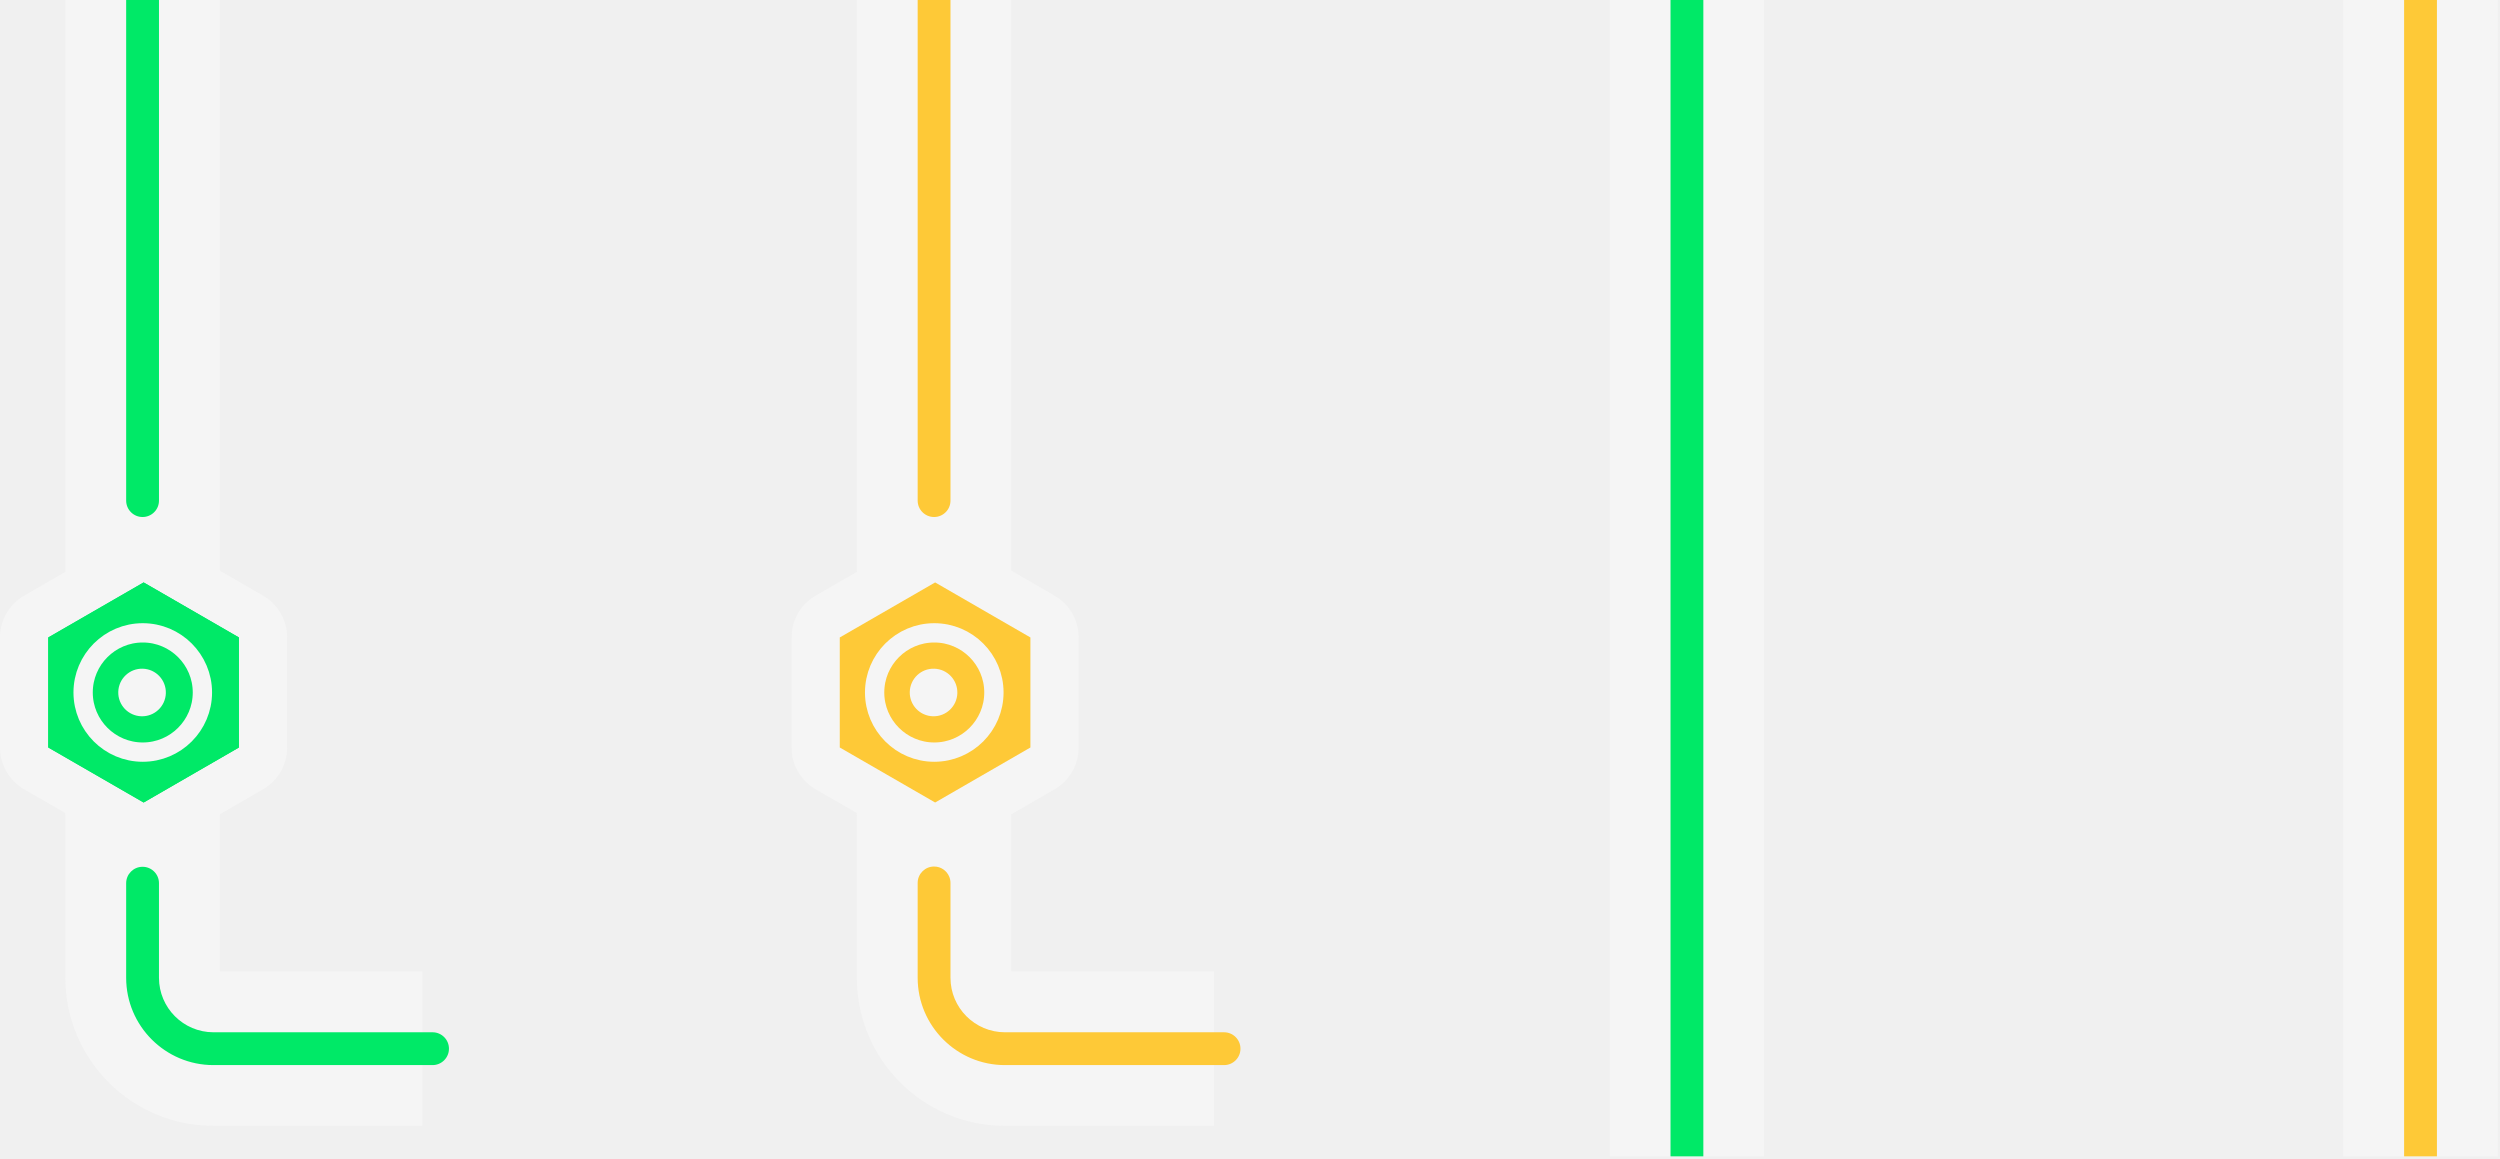
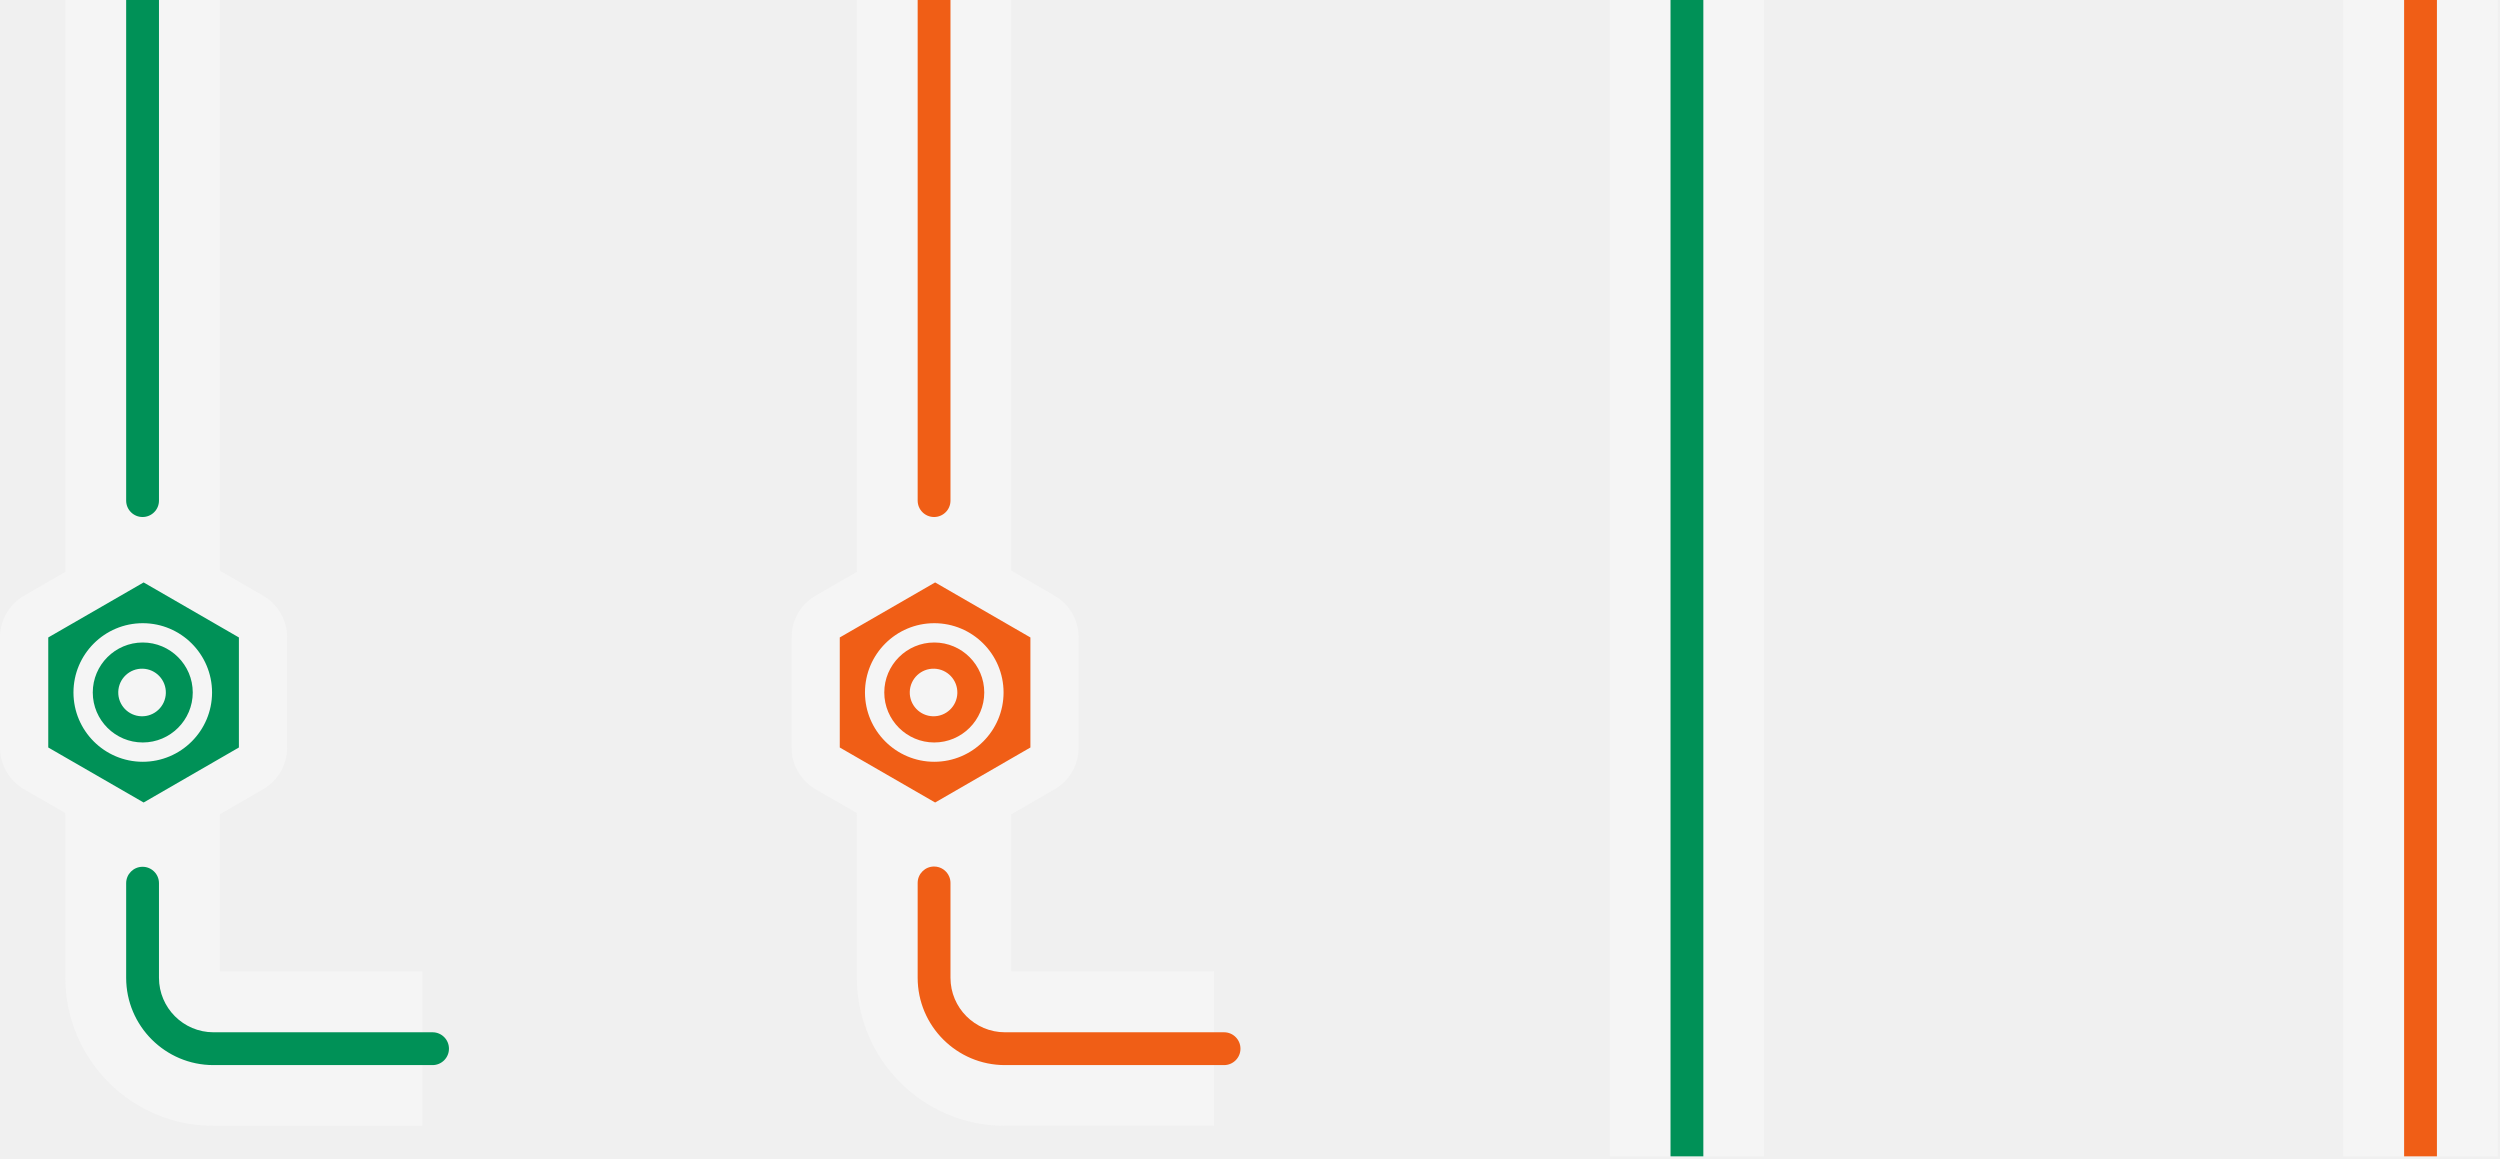
- <svg xmlns="http://www.w3.org/2000/svg" xmlns:xlink="http://www.w3.org/1999/xlink" width="259px" height="120px" viewBox="0 0 259 120" version="1.1">
+ <svg xmlns="http://www.w3.org/2000/svg" width="259" height="120" viewBox="0 0 259 120" fill="none">
+   <g clip-path="url(#clip0_201_47148)">
+     <path fill-rule="evenodd" clip-rule="evenodd" d="M166.766 119.797H182.766V-0.203H166.766V119.797Z" fill="#F5F5F5" />
+     <path fill-rule="evenodd" clip-rule="evenodd" d="M173.066 119.797H176.466V-0.203H173.066V119.797Z" fill="#009157" />
+     <path fill-rule="evenodd" clip-rule="evenodd" d="M242.766 119.797H258.765V-0.203H242.766V119.797Z" fill="#F5F5F5" />
+     <path fill-rule="evenodd" clip-rule="evenodd" d="M249.066 119.797H252.465V-0.203H249.066V119.797Z" fill="#F05E16" />
+     <mask id="mask0_201_47148" style="mask-type:luminance" maskUnits="userSpaceOnUse" x="0" y="-1" width="44" height="118">
+       <path d="M0 -0.204H43.768V116.64H0V-0.204Z" fill="white" />
+     </mask>
+     <g mask="url(#mask0_201_47148)">
+       <path fill-rule="evenodd" clip-rule="evenodd" d="M52.81 108.64C52.81 113.06 49.23 116.64 44.81 116.64H22.11C13.65 116.64 6.77 109.77 6.77 101.3V84.46C6.75 84.38 6.74 84.29 6.74 84.21L2.5 81.77C0.96 80.88 0 79.23 0 77.44V66.04C0 64.25 0.96 62.6 2.5 61.71L6.77 59.25V-0.2C6.77 -4.62 10.35 -8.2 14.77 -8.2C19.19 -8.2 22.77 -4.62 22.77 -0.2V59.12L27.25 61.71C28.8 62.6 29.75 64.25 29.75 66.04V77.44C29.75 79.23 28.8 80.88 27.25 81.77L22.77 84.36V100.64H44.81C49.23 100.64 52.81 104.23 52.81 108.64Z" fill="#F5F5F5" />
+     </g>
+     <path fill-rule="evenodd" clip-rule="evenodd" d="M13.07 -13.3V51.863C13.07 52.802 13.831 53.563 14.77 53.563C15.708 53.563 16.47 52.802 16.47 51.863V-13.3C16.47 -14.239 15.709 -15 14.77 -15C13.831 -15 13.07 -14.239 13.07 -13.3ZM24.75 77.44V66.04L14.88 60.34L5 66.04V77.44L14.88 83.14L24.75 77.44ZM14.79 66.563C11.935 66.563 9.611 68.887 9.611 71.741C9.611 74.596 11.936 76.92 14.79 76.92C17.645 76.92 19.969 74.596 19.969 71.741C19.969 68.887 17.645 66.563 14.79 66.563ZM7.611 71.741C7.611 67.782 10.831 64.563 14.79 64.563C18.75 64.563 21.969 67.782 21.969 71.741C21.969 75.701 18.75 78.92 14.79 78.92C10.831 78.92 7.611 75.701 7.611 71.741ZM14.648 74.206C13.287 74.168 12.214 73.034 12.252 71.673C12.29 70.311 13.425 69.239 14.786 69.277C16.149 69.316 17.219 70.449 17.181 71.812C17.142 73.172 16.011 74.244 14.648 74.206ZM22.114 110.344C17.127 110.344 13.07 106.287 13.07 101.3V91.499C13.07 90.56 13.831 89.799 14.77 89.799C15.709 89.799 16.47 90.56 16.47 91.499V92.254V96.548V101.3C16.47 104.411 19.002 106.944 22.114 106.944H44.812C45.75 106.944 46.512 107.705 46.512 108.644C46.512 109.583 45.75 110.344 44.812 110.344H22.114Z" fill="#009157" />
+     <path fill-rule="evenodd" clip-rule="evenodd" d="M106.75 66.04V77.44L96.88 83.14L87 77.44V66.04L96.88 60.34L106.75 66.04Z" fill="#00E967" />
+     <mask id="mask1_201_47148" style="mask-type:luminance" maskUnits="userSpaceOnUse" x="82" y="-1" width="44" height="118">
+       <path d="M82 -0.204H125.768V116.64H82V-0.204Z" fill="white" />
+     </mask>
+     <g mask="url(#mask1_201_47148)">
+       <path fill-rule="evenodd" clip-rule="evenodd" d="M134.81 108.64C134.81 113.06 131.23 116.64 126.81 116.64H104.11C95.65 116.64 88.77 109.77 88.77 101.3V84.46C88.75 84.38 88.74 84.29 88.74 84.21L84.5 81.77C82.96 80.88 82 79.23 82 77.44V66.04C82 64.25 82.96 62.6 84.5 61.71L88.77 59.25V-0.2C88.77 -4.62 92.35 -8.2 96.77 -8.2C101.19 -8.2 104.77 -4.62 104.77 -0.2V59.12L109.25 61.71C110.8 62.6 111.75 64.25 111.75 66.04V77.44C111.75 79.23 110.8 80.88 109.25 81.77L104.77 84.36V100.64H126.81C131.23 100.64 134.81 104.23 134.81 108.64Z" fill="#F5F5F5" />
+     </g>
+     <path fill-rule="evenodd" clip-rule="evenodd" d="M95.07 51.863V-13.3C95.07 -14.239 95.831 -15 96.77 -15C97.709 -15 98.47 -14.239 98.47 -13.3V51.863C98.47 52.802 97.708 53.563 96.77 53.563C95.831 53.563 95.07 52.802 95.07 51.863ZM96.88 83.14L106.75 77.44V66.04L96.88 60.34L87 66.04V77.44L96.88 83.14ZM96.79 66.563C93.935 66.563 91.611 68.887 91.611 71.741C91.611 74.596 93.936 76.92 96.79 76.92C99.645 76.92 101.969 74.596 101.969 71.741C101.969 68.887 99.645 66.563 96.79 66.563ZM89.611 71.741C89.611 67.782 92.831 64.563 96.79 64.563C100.749 64.563 103.969 67.782 103.969 71.741C103.969 75.701 100.75 78.92 96.79 78.92C92.831 78.92 89.611 75.701 89.611 71.741ZM96.648 74.206C95.287 74.168 94.214 73.034 94.252 71.673C94.29 70.311 95.425 69.239 96.786 69.277C98.149 69.316 99.219 70.449 99.181 71.812C99.142 73.172 98.011 74.244 96.648 74.206ZM95.07 101.3C95.07 106.287 99.127 110.344 104.114 110.344H126.812C127.75 110.344 128.512 109.583 128.512 108.644C128.512 107.705 127.75 106.944 126.812 106.944H104.114C101.002 106.944 98.47 104.411 98.47 101.3V96.548V92.054V91.471C98.47 91.237 98.422 91.013 98.336 90.81C98.079 90.199 97.474 89.771 96.77 89.771C95.831 89.771 95.07 90.532 95.07 91.471V101.3Z" fill="#F05E16" />
+   </g>
  <defs>
-     <polygon id="path-1" points="0 0 43.768 0 43.768 116.844 0 116.844" />
-     <polygon id="path-3" points="0 0 43.768 0 43.768 116.844 0 116.844" />
+     <clipPath id="clip0_201_47148">
+       <rect width="259" height="120" fill="white" />
+     </clipPath>
  </defs>
-   <g id="Page-1" stroke="none" stroke-width="1" fill="none" fill-rule="evenodd">
-     <g id="2023_singal-quality_white_0301" transform="translate(-335, -126)">
-       <g id="white" transform="translate(335, 111)">
-         <polygon id="Fill-1" fill="#F5F5F5" points="166.766 134.797 182.766 134.797 182.766 14.797 166.766 14.797" />
-         <polygon id="Fill-2" fill="#00E967" points="173.066 134.797 176.466 134.797 176.466 14.797 173.066 14.797" />
-         <polygon id="Fill-3" fill="#F5F5F5" points="242.766 134.797 258.765 134.797 258.765 14.797 242.766 14.797" />
-         <polygon id="Fill-4" fill="#FEC937" points="249.066 134.797 252.465 134.797 252.465 14.797 249.066 14.797" />
-         <g id="Group-7" transform="translate(0, 14.7958)">
-           <mask id="mask-2" fill="white">
-             <use xlink:href="#path-1" />
-           </mask>
-           <g id="Clip-6" />
-           <path d="M52.81,108.844 C52.81,113.264 49.23,116.844 44.81,116.844 L22.11,116.844 C13.65,116.844 6.77,109.974 6.77,101.504 L6.77,84.664 C6.75,84.584 6.74,84.494 6.74,84.414 L2.5,81.974 C0.96,81.084 0,79.434 0,77.644 L0,66.244 C0,64.454 0.96,62.804 2.5,61.914 L6.77,59.454 L6.77,0.004 C6.77,-4.416 10.35,-7.996 14.77,-7.996 C19.19,-7.996 22.77,-4.416 22.77,0.004 L22.77,59.324 L27.25,61.914 C28.8,62.804 29.75,64.454 29.75,66.244 L29.75,77.644 C29.75,79.434 28.8,81.084 27.25,81.974 L22.77,84.564 L22.77,100.844 L44.81,100.844 C49.23,100.844 52.81,104.434 52.81,108.844" id="Fill-5" fill="#F5F5F5" mask="url(#mask-2)" />
-         </g>
-         <path d="M22.114,125.344 C17.127,125.344 13.07,121.287 13.07,116.3 L13.07,106.499 C13.07,105.56 13.831,104.799 14.77,104.799 C15.709,104.799 16.47,105.56 16.47,106.499 L16.47,107.254 L16.47,111.548 L16.47,116.3 C16.47,119.411 19.002,121.944 22.114,121.944 L44.812,121.944 C45.75,121.944 46.512,122.705 46.512,123.644 C46.512,124.583 45.75,125.344 44.812,125.344 L22.114,125.344 Z" id="Fill-8" fill="#00E967" />
-         <polygon id="Fill-10" fill="#00E967" points="24.75 81.04 24.75 92.44 14.88 98.14 5 92.44 5 81.04 14.88 75.34" />
-         <polygon id="Fill-11" fill="#00E967" points="24.75 92.44 14.88 98.14 5 92.44 5 81.04 14.88 75.34 24.75 81.04" />
-         <g id="Group-20" transform="translate(8.6114, 0)">
-           <path d="M6.179,92.92 C2.772,92.92 0,90.148 0,86.741 C0,83.334 2.772,80.563 6.179,80.563 C9.586,80.563 12.358,83.334 12.358,86.741 C12.358,90.148 9.586,92.92 6.179,92.92 Z" id="Stroke-12" stroke="#F5F5F5" stroke-width="2" />
-           <path d="M6.037,89.206 C4.676,89.168 3.603,88.034 3.641,86.673 C3.679,85.311 4.814,84.239 6.175,84.277 C7.538,84.316 8.608,85.449 8.57,86.812 C8.531,88.172 7.4,89.244 6.037,89.206" id="Fill-14" fill="#F5F5F5" />
-           <path d="M4.459,66.863 L4.459,1.7 C4.459,0.761 5.22,0 6.159,0 C7.098,0 7.859,0.761 7.859,1.7 L7.859,66.863 C7.859,67.802 7.097,68.563 6.159,68.563 C5.22,68.563 4.459,67.802 4.459,66.863" id="Fill-16" fill="#00E967" />
-           <polygon id="Fill-18" fill="#00E967" points="98.139 81.04 98.139 92.44 88.269 98.14 78.389 92.44 78.389 81.04 88.269 75.34" />
-         </g>
-         <g id="Group-23" transform="translate(82, 14.7958)">
-           <mask id="mask-4" fill="white">
-             <use xlink:href="#path-3" />
-           </mask>
-           <g id="Clip-22" />
-           <path d="M52.81,108.844 C52.81,113.264 49.23,116.844 44.81,116.844 L22.11,116.844 C13.65,116.844 6.77,109.974 6.77,101.504 L6.77,84.664 C6.75,84.584 6.74,84.494 6.74,84.414 L2.5,81.974 C0.96,81.084 0,79.434 0,77.644 L0,66.244 C0,64.454 0.96,62.804 2.5,61.914 L6.77,59.454 L6.77,0.004 C6.77,-4.416 10.35,-7.996 14.77,-7.996 C19.19,-7.996 22.77,-4.416 22.77,0.004 L22.77,59.324 L27.25,61.914 C28.8,62.804 29.75,64.454 29.75,66.244 L29.75,77.644 C29.75,79.434 28.8,81.084 27.25,81.974 L22.77,84.564 L22.77,100.844 L44.81,100.844 C49.23,100.844 52.81,104.434 52.81,108.844" id="Fill-21" fill="#F5F5F5" mask="url(#mask-4)" />
-         </g>
-         <g id="Group-34" transform="translate(87, 0)">
-           <polygon id="Fill-24" fill="#FEC937" points="19.75 92.44 9.88 98.14 0 92.44 0 81.04 9.88 75.34 19.75 81.04" />
-           <path d="M9.79,92.92 C6.383,92.92 3.611,90.148 3.611,86.741 C3.611,83.334 6.383,80.563 9.79,80.563 C13.197,80.563 15.969,83.334 15.969,86.741 C15.969,90.148 13.197,92.92 9.79,92.92 Z" id="Stroke-26" stroke="#F5F5F5" stroke-width="2" />
-           <path d="M9.648,89.206 C8.287,89.168 7.214,88.034 7.252,86.673 C7.29,85.311 8.425,84.239 9.786,84.277 C11.149,84.316 12.219,85.449 12.181,86.812 C12.142,88.172 11.011,89.244 9.648,89.206" id="Fill-28" fill="#F5F5F5" />
-           <path d="M8.07,66.863 L8.07,1.7 C8.07,0.761 8.831,0 9.77,0 C10.709,0 11.47,0.761 11.47,1.7 L11.47,66.863 C11.47,67.802 10.708,68.563 9.77,68.563 C8.831,68.563 8.07,67.802 8.07,66.863" id="Fill-30" fill="#FEC937" />
-           <path d="M17.114,125.344 C12.127,125.344 8.07,121.287 8.07,116.3 L8.07,106.471 C8.07,105.532 8.831,104.771 9.77,104.771 C10.474,104.771 11.079,105.199 11.336,105.81 C11.422,106.013 11.47,106.237 11.47,106.471 L11.47,107.054 L11.47,111.548 L11.47,116.3 C11.47,119.411 14.002,121.944 17.114,121.944 L39.812,121.944 C40.75,121.944 41.512,122.705 41.512,123.644 C41.512,124.583 40.75,125.344 39.812,125.344 L17.114,125.344 Z" id="Fill-32" fill="#FEC937" />
-         </g>
-       </g>
-     </g>
-   </g>
</svg>
